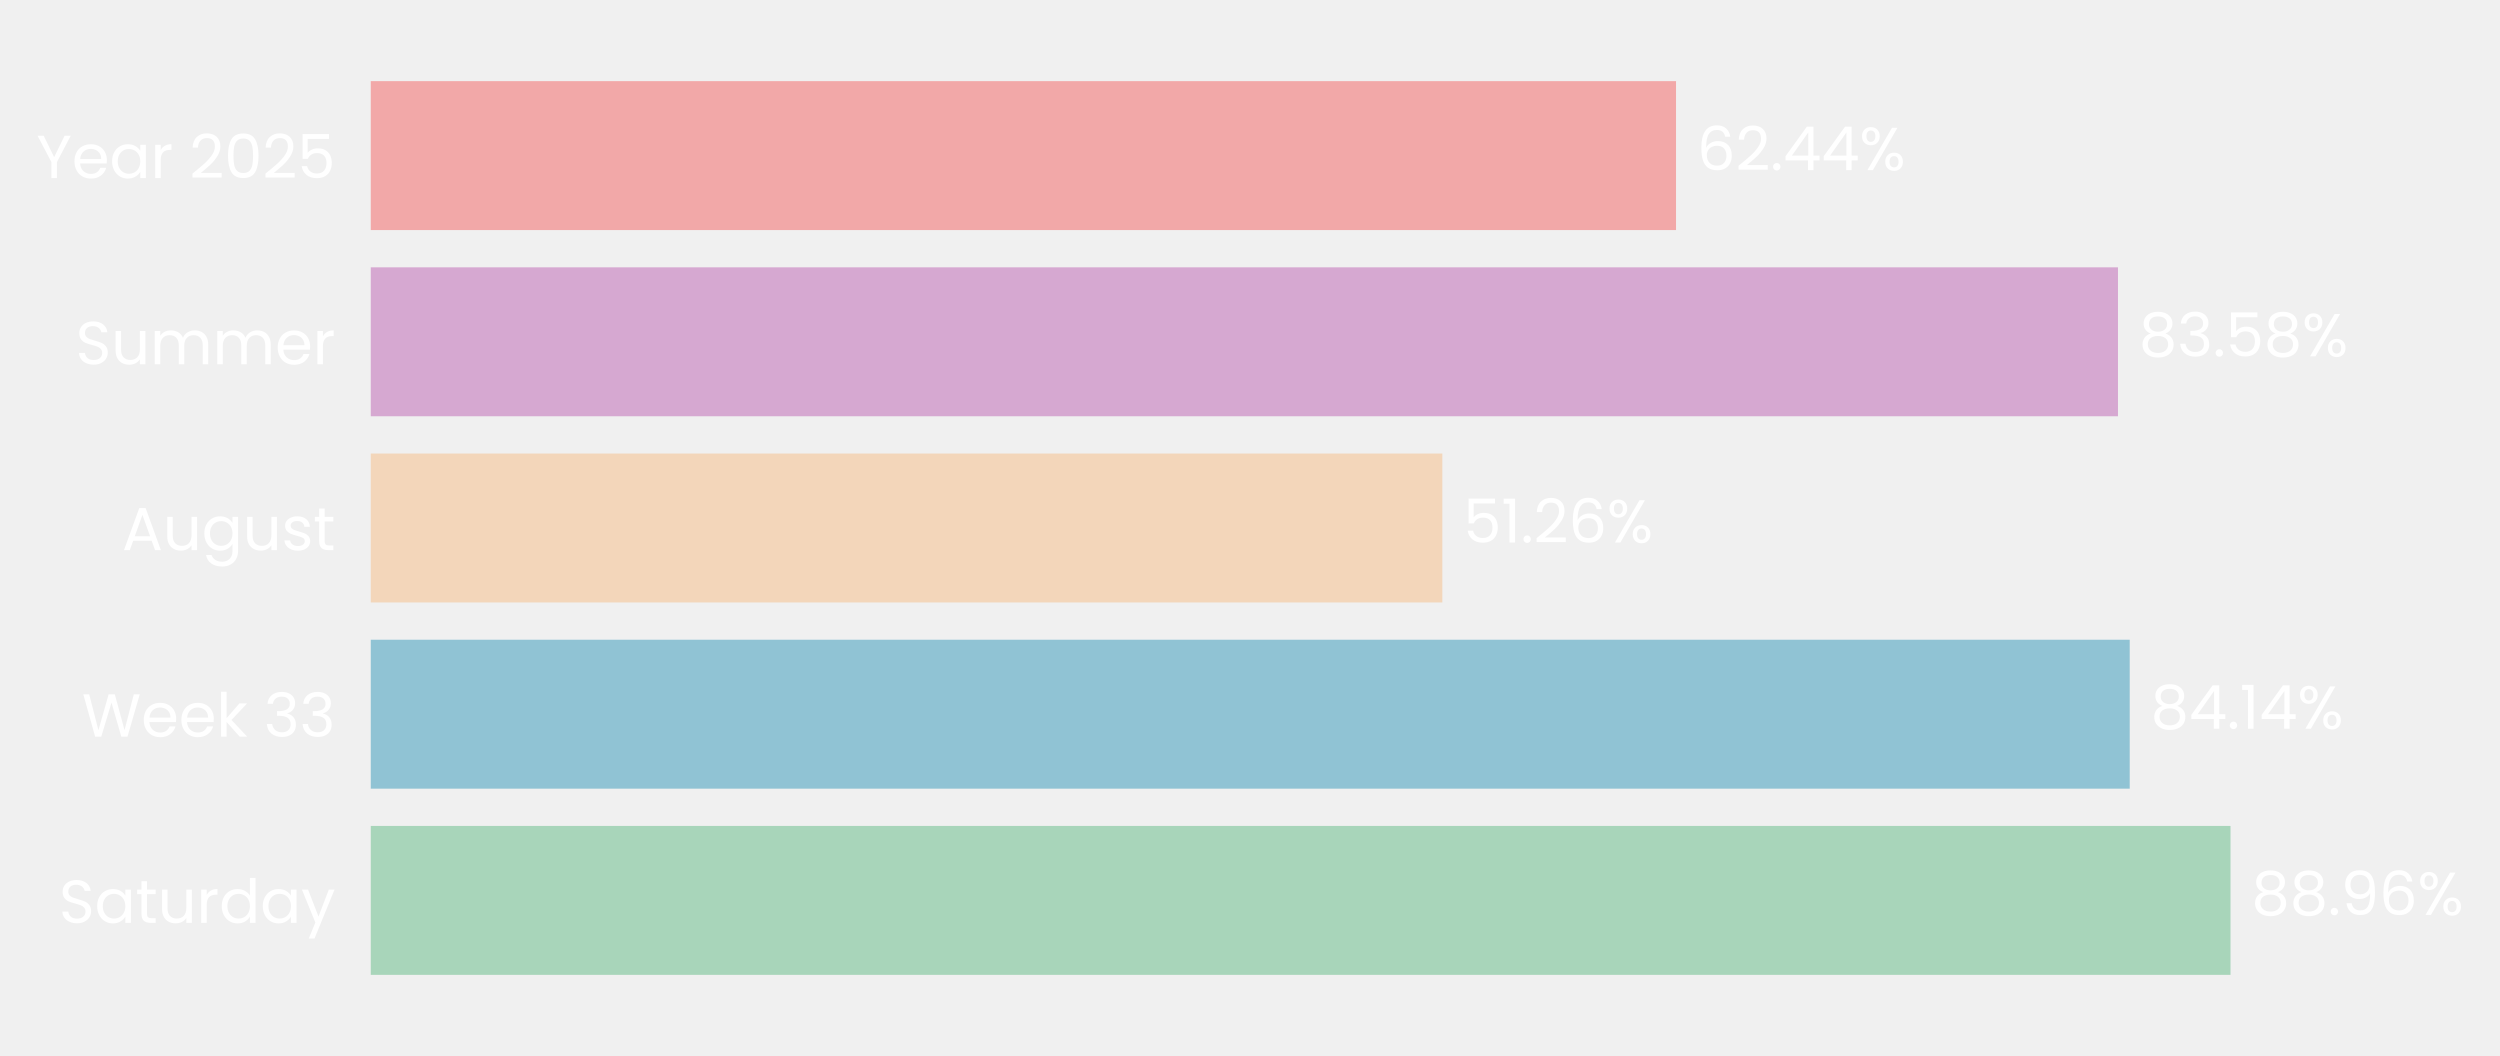
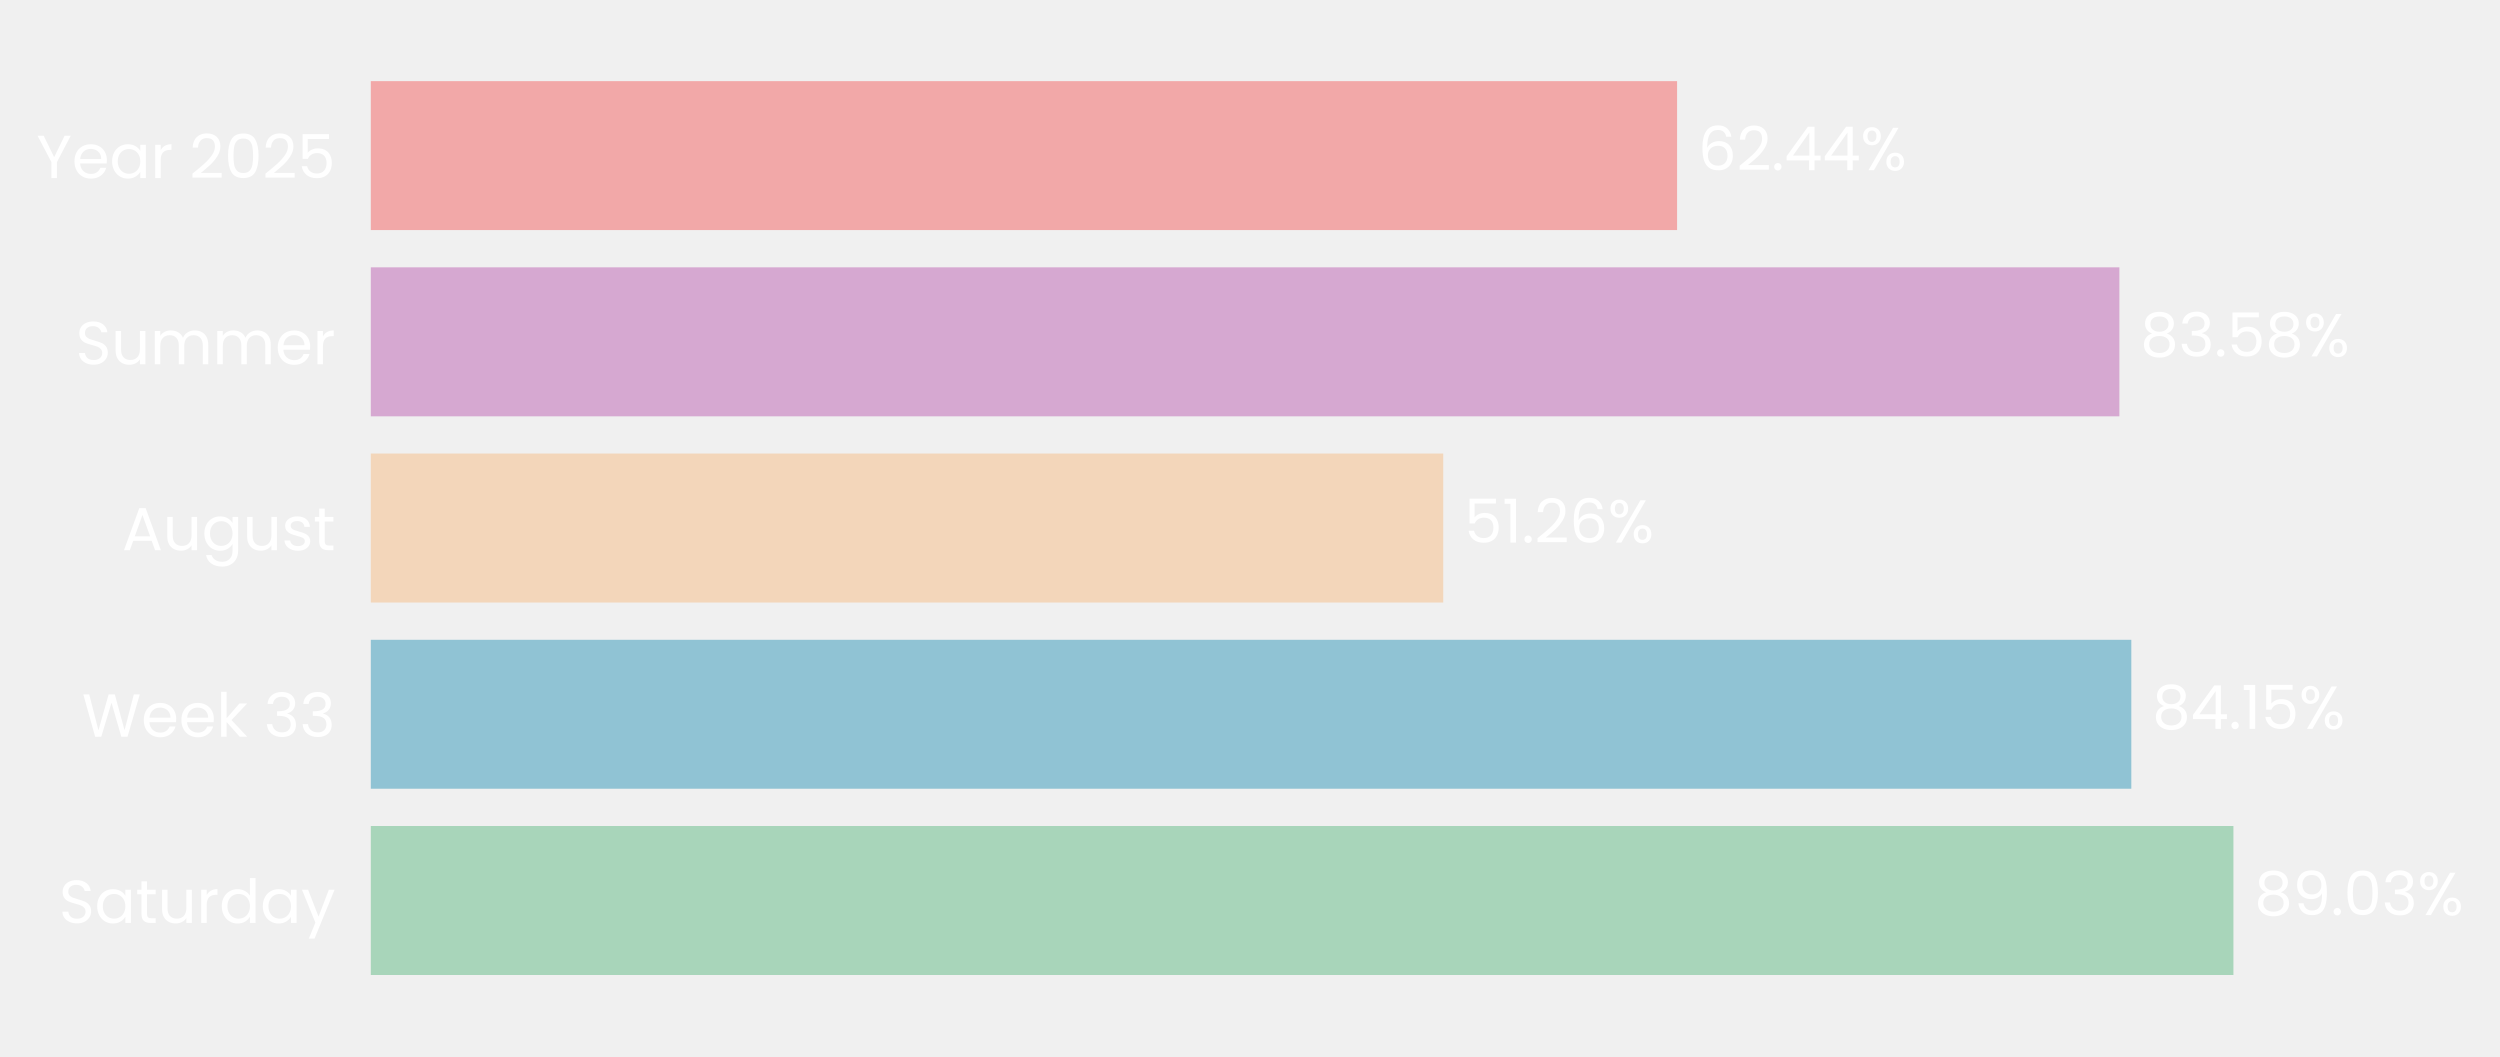
- <svg xmlns="http://www.w3.org/2000/svg" xmlns:xlink="http://www.w3.org/1999/xlink" width="494.326pt" height="208.8pt" viewBox="0 0 494.326 208.8" version="1.1">
+ <svg xmlns="http://www.w3.org/2000/svg" xmlns:xlink="http://www.w3.org/1999/xlink" width="494.268pt" height="208.8pt" viewBox="0 0 494.268 208.8" version="1.1">
  <defs>
    <style type="text/css">*{stroke-linejoin: round; stroke-linecap: butt}</style>
  </defs>
  <g id="figure_1">
    <g id="patch_1">
-       <path d="M 0 208.8  L 494.326 208.8  L 494.326 0  L 0 0  L 0 208.8  z " style="fill: none" />
+       <path d="M 0 208.8  L 494.268 208.8  L 494.268 0  L 0 0  L 0 208.8  z " style="fill: none" />
    </g>
    <g id="axes_1">
      <g id="patch_2">
-         <path d="M 73.311 201.6  L 486.684 201.6  L 486.684 7.2  L 73.311 7.2  L 73.311 201.6  z " style="fill: none" />
+         <path d="M 73.311 201.6  L 486.953 201.6  L 486.953 7.2  L 73.311 7.2  L 73.311 201.6  z " style="fill: none" />
      </g>
      <g id="patch_3">
-         <path d="M 73.311 192.764  L 441.041 192.764  L 441.041 163.309  L 73.311 163.309  z " clip-path="url(#pfa1fca0214)" style="fill: #a8d5ba" />
+         <path d="M 73.311 192.764  L 441.567 192.764  L 441.567 163.309  L 73.311 163.309  z " clip-path="url(#p67a849f767)" style="fill: #a8d5ba" />
      </g>
      <g id="patch_4">
-         <path d="M 73.311 155.945  L 421.11 155.945  L 421.11 126.491  L 73.311 126.491  z " clip-path="url(#pfa1fca0214)" style="fill: #90c3d4" />
+         <path d="M 73.311 155.945  L 421.377 155.945  L 421.377 126.491  L 73.311 126.491  z " clip-path="url(#p67a849f767)" style="fill: #90c3d4" />
      </g>
      <g id="patch_5">
-         <path d="M 73.311 119.127  L 285.193 119.127  L 285.193 89.673  L 73.311 89.673  z " clip-path="url(#pfa1fca0214)" style="fill: #f3d6ba" />
+         <path d="M 73.311 119.127  L 285.34 119.127  L 285.34 89.673  L 73.311 89.673  z " clip-path="url(#p67a849f767)" style="fill: #f3d6ba" />
      </g>
      <g id="patch_6">
-         <path d="M 73.311 82.309  L 418.79 82.309  L 418.79 52.855  L 73.311 52.855  z " clip-path="url(#pfa1fca0214)" style="fill: #d6a8d1" />
+         <path d="M 73.311 82.309  L 419.018 82.309  L 419.018 52.855  L 73.311 52.855  z " clip-path="url(#p67a849f767)" style="fill: #d6a8d1" />
      </g>
      <g id="patch_7">
-         <path d="M 73.311 45.491  L 331.403 45.491  L 331.403 16.036  L 73.311 16.036  z " clip-path="url(#pfa1fca0214)" style="fill: #f2a8a8" />
+         <path d="M 73.311 45.491  L 331.571 45.491  L 331.571 16.036  L 73.311 16.036  z " clip-path="url(#p67a849f767)" style="fill: #f2a8a8" />
      </g>
      <g id="matplotlib.axis_1">
        <g id="ytick_1">
          <g id="text_1">
            <g style="fill: #ffffff" transform="translate(11.65312 182.4764) scale(0.12 -0.12)">
              <defs>
                <path id="Poppins-Regular-53" d="M 1907 -45  Q 1466 -45 1117 112  Q 768 269 569 547  Q 371 826 365 1190  L 986 1190  Q 1018 877 1245 662  Q 1472 448 1907 448  Q 2323 448 2563 656  Q 2803 864 2803 1190  Q 2803 1446 2662 1606  Q 2522 1766 2310 1849  Q 2099 1933 1741 2029  Q 1299 2144 1033 2259  Q 768 2374 579 2620  Q 390 2867 390 3283  Q 390 3648 576 3929  Q 762 4211 1098 4364  Q 1434 4518 1869 4518  Q 2496 4518 2896 4204  Q 3296 3891 3347 3373  L 2707 3373  Q 2675 3629 2438 3824  Q 2202 4019 1811 4019  Q 1446 4019 1216 3830  Q 986 3642 986 3302  Q 986 3059 1123 2905  Q 1261 2752 1462 2672  Q 1664 2592 2029 2490  Q 2470 2368 2739 2249  Q 3008 2131 3200 1884  Q 3392 1638 3392 1216  Q 3392 890 3219 602  Q 3046 314 2707 134  Q 2368 -45 1907 -45  z " transform="scale(0.015625)" />
                <path id="Poppins-Regular-61" d="M 275 1766  Q 275 2304 492 2710  Q 710 3117 1091 3341  Q 1472 3565 1939 3565  Q 2400 3565 2739 3366  Q 3078 3168 3245 2867  L 3245 3507  L 3834 3507  L 3834 0  L 3245 0  L 3245 653  Q 3072 346 2729 144  Q 2387 -58 1933 -58  Q 1466 -58 1088 172  Q 710 403 492 819  Q 275 1235 275 1766  z M 3245 1760  Q 3245 2157 3085 2451  Q 2925 2746 2653 2902  Q 2381 3059 2054 3059  Q 1728 3059 1459 2905  Q 1190 2752 1030 2457  Q 870 2163 870 1766  Q 870 1363 1030 1065  Q 1190 768 1459 611  Q 1728 454 2054 454  Q 2381 454 2653 611  Q 2925 768 3085 1065  Q 3245 1363 3245 1760  z " transform="scale(0.015625)" />
                <path id="Poppins-Regular-74" d="M 1203 3027  L 1203 960  Q 1203 704 1312 598  Q 1421 493 1690 493  L 2118 493  L 2118 0  L 1594 0  Q 1107 0 864 224  Q 621 448 621 960  L 621 3027  L 166 3027  L 166 3507  L 621 3507  L 621 4390  L 1203 4390  L 1203 3507  L 2118 3507  L 2118 3027  L 1203 3027  z " transform="scale(0.015625)" />
                <path id="Poppins-Regular-75" d="M 3603 3507  L 3603 0  L 3021 0  L 3021 518  Q 2854 250 2556 99  Q 2259 -51 1901 -51  Q 1491 -51 1164 118  Q 838 288 649 627  Q 461 966 461 1453  L 461 3507  L 1037 3507  L 1037 1530  Q 1037 1011 1299 732  Q 1562 454 2016 454  Q 2483 454 2752 742  Q 3021 1030 3021 1581  L 3021 3507  L 3603 3507  z " transform="scale(0.015625)" />
                <path id="Poppins-Regular-72" d="M 1075 2938  Q 1229 3238 1513 3404  Q 1798 3571 2208 3571  L 2208 2970  L 2054 2970  Q 1075 2970 1075 1907  L 1075 0  L 493 0  L 493 3507  L 1075 3507  L 1075 2938  z " transform="scale(0.015625)" />
                <path id="Poppins-Regular-64" d="M 275 1766  Q 275 2304 492 2710  Q 710 3117 1091 3341  Q 1472 3565 1946 3565  Q 2355 3565 2707 3376  Q 3059 3187 3245 2880  L 3245 4736  L 3834 4736  L 3834 0  L 3245 0  L 3245 659  Q 3072 346 2733 144  Q 2394 -58 1939 -58  Q 1472 -58 1091 172  Q 710 403 492 819  Q 275 1235 275 1766  z M 3245 1760  Q 3245 2157 3085 2451  Q 2925 2746 2653 2902  Q 2381 3059 2054 3059  Q 1728 3059 1459 2905  Q 1190 2752 1030 2457  Q 870 2163 870 1766  Q 870 1363 1030 1065  Q 1190 768 1459 611  Q 1728 454 2054 454  Q 2381 454 2653 611  Q 2925 768 3085 1065  Q 3245 1363 3245 1760  z " transform="scale(0.015625)" />
                <path id="Poppins-Regular-79" d="M 3514 3507  L 1402 -1651  L 800 -1651  L 1491 38  L 77 3507  L 723 3507  L 1824 666  L 2912 3507  L 3514 3507  z " transform="scale(0.015625)" />
              </defs>
              <use xlink:href="#Poppins-Regular-53" />
              <use xlink:href="#Poppins-Regular-61" transform="translate(58.7 0)" />
              <use xlink:href="#Poppins-Regular-74" transform="translate(126.3 0)" />
              <use xlink:href="#Poppins-Regular-75" transform="translate(162.7 0)" />
              <use xlink:href="#Poppins-Regular-72" transform="translate(226.7 0)" />
              <use xlink:href="#Poppins-Regular-64" transform="translate(264 0)" />
              <use xlink:href="#Poppins-Regular-61" transform="translate(331.5999 0)" />
              <use xlink:href="#Poppins-Regular-79" transform="translate(399.1999 0)" />
            </g>
          </g>
        </g>
        <g id="ytick_2">
          <g id="text_2">
            <g style="fill: #ffffff" transform="translate(16.19813 145.6582) scale(0.12 -0.12)">
              <defs>
                <path id="Poppins-Regular-57" d="M 6099 4461  L 4806 0  L 4154 0  L 3117 3590  L 2042 0  L 1395 -6  L 147 4461  L 768 4461  L 1741 678  L 2816 4461  L 3469 4461  L 4493 691  L 5472 4461  L 6099 4461  z " transform="scale(0.015625)" />
                <path id="Poppins-Regular-65" d="M 3693 1888  Q 3693 1722 3674 1536  L 870 1536  Q 902 1018 1225 726  Q 1549 435 2010 435  Q 2387 435 2640 611  Q 2893 787 2995 1082  L 3622 1082  Q 3482 576 3059 259  Q 2637 -58 2010 -58  Q 1510 -58 1116 166  Q 723 390 499 803  Q 275 1216 275 1760  Q 275 2304 492 2713  Q 710 3123 1104 3344  Q 1498 3565 2010 3565  Q 2509 3565 2893 3347  Q 3277 3130 3485 2749  Q 3693 2368 3693 1888  z M 3091 2010  Q 3091 2342 2944 2582  Q 2797 2822 2544 2947  Q 2291 3072 1984 3072  Q 1542 3072 1232 2790  Q 922 2509 877 2010  L 3091 2010  z " transform="scale(0.015625)" />
                <path id="Poppins-Regular-6b" d="M 2451 0  L 1075 1549  L 1075 0  L 493 0  L 493 4736  L 1075 4736  L 1075 1952  L 2426 3507  L 3238 3507  L 1587 1760  L 3245 0  L 2451 0  z " transform="scale(0.015625)" />
                <path id="Poppins-Regular-20" transform="scale(0.015625)" />
                <path id="Poppins-Regular-33" d="M 384 3462  Q 429 4051 838 4384  Q 1248 4717 1901 4717  Q 2336 4717 2653 4560  Q 2970 4403 3133 4134  Q 3296 3866 3296 3526  Q 3296 3130 3069 2842  Q 2842 2554 2477 2470  L 2477 2438  Q 2893 2336 3136 2035  Q 3379 1734 3379 1248  Q 3379 883 3212 592  Q 3046 301 2713 134  Q 2381 -32 1914 -32  Q 1235 -32 800 323  Q 365 678 314 1331  L 877 1331  Q 922 947 1190 704  Q 1459 461 1907 461  Q 2355 461 2588 694  Q 2822 928 2822 1299  Q 2822 1779 2502 1990  Q 2182 2202 1536 2202  L 1389 2202  L 1389 2688  L 1542 2688  Q 2131 2694 2432 2883  Q 2733 3072 2733 3469  Q 2733 3808 2512 4013  Q 2291 4218 1882 4218  Q 1485 4218 1241 4013  Q 998 3808 954 3462  L 384 3462  z " transform="scale(0.015625)" />
              </defs>
              <use xlink:href="#Poppins-Regular-57" />
              <use xlink:href="#Poppins-Regular-65" transform="translate(97.59999 0)" />
              <use xlink:href="#Poppins-Regular-65" transform="translate(159.6 0)" />
              <use xlink:href="#Poppins-Regular-6b" transform="translate(221.6 0)" />
              <use xlink:href="#Poppins-Regular-20" transform="translate(273.0999 0)" />
              <use xlink:href="#Poppins-Regular-33" transform="translate(299.7999 0)" />
              <use xlink:href="#Poppins-Regular-33" transform="translate(358.6999 0)" />
            </g>
          </g>
        </g>
        <g id="ytick_3">
          <g id="text_3">
            <g style="fill: #ffffff" transform="translate(24.11812 108.78) scale(0.12 -0.12)">
              <defs>
                <path id="Poppins-Regular-41" d="M 3130 992  L 1184 992  L 826 0  L 211 0  L 1824 4435  L 2496 4435  L 4102 0  L 3488 0  L 3130 992  z M 2963 1466  L 2157 3718  L 1350 1466  L 2963 1466  z " transform="scale(0.015625)" />
                <path id="Poppins-Regular-67" d="M 1939 3565  Q 2394 3565 2736 3366  Q 3078 3168 3245 2867  L 3245 3507  L 3834 3507  L 3834 -77  Q 3834 -557 3629 -931  Q 3424 -1306 3043 -1517  Q 2662 -1728 2157 -1728  Q 1466 -1728 1005 -1401  Q 544 -1075 461 -512  L 1037 -512  Q 1133 -832 1433 -1027  Q 1734 -1222 2157 -1222  Q 2637 -1222 2941 -921  Q 3245 -621 3245 -77  L 3245 659  Q 3072 352 2733 147  Q 2394 -58 1939 -58  Q 1472 -58 1091 172  Q 710 403 492 819  Q 275 1235 275 1766  Q 275 2304 492 2710  Q 710 3117 1091 3341  Q 1472 3565 1939 3565  z M 3245 1760  Q 3245 2157 3085 2451  Q 2925 2746 2653 2902  Q 2381 3059 2054 3059  Q 1728 3059 1459 2905  Q 1190 2752 1030 2457  Q 870 2163 870 1766  Q 870 1363 1030 1065  Q 1190 768 1459 611  Q 1728 454 2054 454  Q 2381 454 2653 611  Q 2925 768 3085 1065  Q 3245 1363 3245 1760  z " transform="scale(0.015625)" />
                <path id="Poppins-Regular-73" d="M 1734 -58  Q 1331 -58 1011 80  Q 691 218 505 464  Q 320 710 301 1030  L 902 1030  Q 928 768 1149 601  Q 1370 435 1728 435  Q 2061 435 2253 582  Q 2445 730 2445 954  Q 2445 1184 2240 1296  Q 2035 1408 1606 1517  Q 1216 1619 969 1724  Q 723 1830 547 2038  Q 371 2246 371 2586  Q 371 2854 531 3078  Q 691 3302 985 3433  Q 1280 3565 1658 3565  Q 2240 3565 2598 3270  Q 2957 2976 2982 2464  L 2400 2464  Q 2381 2739 2179 2905  Q 1978 3072 1638 3072  Q 1325 3072 1139 2937  Q 954 2803 954 2586  Q 954 2413 1066 2301  Q 1178 2189 1347 2121  Q 1517 2054 1818 1971  Q 2195 1869 2432 1769  Q 2669 1670 2838 1472  Q 3008 1274 3014 954  Q 3014 666 2854 435  Q 2694 205 2403 73  Q 2112 -58 1734 -58  z " transform="scale(0.015625)" />
              </defs>
              <use xlink:href="#Poppins-Regular-41" />
              <use xlink:href="#Poppins-Regular-75" transform="translate(67.39999 0)" />
              <use xlink:href="#Poppins-Regular-67" transform="translate(131.4 0)" />
              <use xlink:href="#Poppins-Regular-75" transform="translate(199 0)" />
              <use xlink:href="#Poppins-Regular-73" transform="translate(263 0)" />
              <use xlink:href="#Poppins-Regular-74" transform="translate(315.2 0)" />
            </g>
          </g>
        </g>
        <g id="ytick_4">
          <g id="text_4">
            <g style="fill: #ffffff" transform="translate(14.95125 72.02182) scale(0.12 -0.12)">
              <defs>
                <path id="Poppins-Regular-6d" d="M 4710 3571  Q 5120 3571 5440 3401  Q 5760 3232 5945 2893  Q 6131 2554 6131 2067  L 6131 0  L 5555 0  L 5555 1984  Q 5555 2509 5296 2787  Q 5037 3066 4595 3066  Q 4141 3066 3872 2774  Q 3603 2483 3603 1933  L 3603 0  L 3027 0  L 3027 1984  Q 3027 2509 2768 2787  Q 2509 3066 2067 3066  Q 1613 3066 1344 2774  Q 1075 2483 1075 1933  L 1075 0  L 493 0  L 493 3507  L 1075 3507  L 1075 3002  Q 1248 3277 1539 3424  Q 1830 3571 2182 3571  Q 2624 3571 2963 3372  Q 3302 3174 3469 2790  Q 3616 3162 3955 3366  Q 4294 3571 4710 3571  z " transform="scale(0.015625)" />
              </defs>
              <use xlink:href="#Poppins-Regular-53" />
              <use xlink:href="#Poppins-Regular-75" transform="translate(58.7 0)" />
              <use xlink:href="#Poppins-Regular-6d" transform="translate(122.7 0)" />
              <use xlink:href="#Poppins-Regular-6d" transform="translate(225.7 0)" />
              <use xlink:href="#Poppins-Regular-65" transform="translate(328.7 0)" />
              <use xlink:href="#Poppins-Regular-72" transform="translate(390.6999 0)" />
            </g>
          </g>
        </g>
        <g id="ytick_5">
          <g id="text_5">
            <g style="fill: #ffffff" transform="translate(7.2 35.20364) scale(0.12 -0.12)">
              <defs>
                <path id="Poppins-Regular-59" d="M 3616 4461  L 2163 1683  L 2163 0  L 1581 0  L 1581 1683  L 122 4461  L 768 4461  L 1869 2202  L 2970 4461  L 3616 4461  z " transform="scale(0.015625)" />
                <path id="Poppins-Regular-32" d="M 326 467  Q 1139 1120 1600 1539  Q 2061 1958 2377 2416  Q 2694 2874 2694 3315  Q 2694 3731 2492 3971  Q 2291 4211 1843 4211  Q 1408 4211 1168 3939  Q 928 3667 909 3213  L 346 3213  Q 371 3930 780 4320  Q 1190 4710 1837 4710  Q 2496 4710 2883 4345  Q 3270 3981 3270 3341  Q 3270 2810 2953 2307  Q 2637 1805 2233 1424  Q 1830 1043 1203 538  L 3405 538  L 3405 51  L 326 51  L 326 467  z " transform="scale(0.015625)" />
                <path id="Poppins-Regular-30" d="M 397 2362  Q 397 3462 755 4080  Q 1114 4698 2010 4698  Q 2899 4698 3257 4080  Q 3616 3462 3616 2362  Q 3616 1242 3257 621  Q 2899 0 2010 0  Q 1114 0 755 621  Q 397 1242 397 2362  z M 3040 2362  Q 3040 2918 2966 3305  Q 2893 3693 2665 3929  Q 2438 4166 2010 4166  Q 1574 4166 1347 3929  Q 1120 3693 1046 3305  Q 973 2918 973 2362  Q 973 1786 1046 1395  Q 1120 1005 1347 768  Q 1574 531 2010 531  Q 2438 531 2665 768  Q 2893 1005 2966 1395  Q 3040 1786 3040 2362  z " transform="scale(0.015625)" />
                <path id="Poppins-Regular-35" d="M 3347 4122  L 1101 4122  L 1101 2662  Q 1248 2867 1536 2998  Q 1824 3130 2157 3130  Q 2688 3130 3021 2909  Q 3354 2688 3498 2339  Q 3642 1990 3642 1600  Q 3642 1139 3469 774  Q 3296 410 2941 198  Q 2586 -13 2061 -13  Q 1389 -13 973 332  Q 557 678 467 1254  L 1037 1254  Q 1120 890 1389 685  Q 1658 480 2067 480  Q 2573 480 2829 784  Q 3085 1088 3085 1587  Q 3085 2086 2829 2358  Q 2573 2630 2074 2630  Q 1734 2630 1481 2467  Q 1229 2304 1114 2022  L 563 2022  L 563 4634  L 3347 4634  L 3347 4122  z " transform="scale(0.015625)" />
              </defs>
              <use xlink:href="#Poppins-Regular-59" />
              <use xlink:href="#Poppins-Regular-65" transform="translate(58.39999 0)" />
              <use xlink:href="#Poppins-Regular-61" transform="translate(120.4 0)" />
              <use xlink:href="#Poppins-Regular-72" transform="translate(188 0)" />
              <use xlink:href="#Poppins-Regular-20" transform="translate(225.3 0)" />
              <use xlink:href="#Poppins-Regular-32" transform="translate(252 0)" />
              <use xlink:href="#Poppins-Regular-30" transform="translate(309.4999 0)" />
              <use xlink:href="#Poppins-Regular-32" transform="translate(372.2999 0)" />
              <use xlink:href="#Poppins-Regular-35" transform="translate(429.7999 0)" />
            </g>
          </g>
        </g>
      </g>
      <g id="text_6">
-         <g style="fill: #ffffff" transform="translate(445.1745 180.9164) scale(0.12 -0.12)">
+         <g style="fill: #ffffff" transform="translate(445.7035 180.9164) scale(0.12 -0.12)">
          <defs>
            <path id="Poppins-Regular-38" d="M 1242 2406  Q 883 2547 691 2816  Q 499 3085 499 3469  Q 499 3814 672 4092  Q 845 4371 1187 4534  Q 1530 4698 2016 4698  Q 2502 4698 2844 4534  Q 3187 4371 3363 4092  Q 3539 3814 3539 3469  Q 3539 3098 3340 2819  Q 3142 2541 2797 2406  Q 3194 2285 3427 1981  Q 3661 1677 3661 1248  Q 3661 832 3456 521  Q 3251 211 2876 41  Q 2502 -128 2016 -128  Q 1530 -128 1162 41  Q 794 211 589 521  Q 384 832 384 1248  Q 384 1677 614 1984  Q 845 2291 1242 2406  z M 2976 3398  Q 2976 3789 2720 4000  Q 2464 4211 2016 4211  Q 1574 4211 1318 4000  Q 1062 3789 1062 3392  Q 1062 3034 1328 2816  Q 1594 2598 2016 2598  Q 2445 2598 2710 2819  Q 2976 3040 2976 3398  z M 2016 2150  Q 1542 2150 1241 1929  Q 941 1709 941 1267  Q 941 858 1232 608  Q 1523 358 2016 358  Q 2509 358 2797 608  Q 3085 858 3085 1267  Q 3085 1696 2790 1923  Q 2496 2150 2016 2150  z " transform="scale(0.015625)" />
+             <path id="Poppins-Regular-39" d="M 1146 1242  Q 1210 877 1443 678  Q 1677 480 2074 480  Q 2605 480 2857 896  Q 3110 1312 3098 2298  Q 2963 2010 2649 1846  Q 2336 1683 1952 1683  Q 1523 1683 1187 1859  Q 851 2035 659 2374  Q 467 2714 467 3194  Q 467 3878 864 4297  Q 1261 4717 1990 4717  Q 2886 4717 3248 4134  Q 3610 3552 3610 2400  Q 3610 1594 3466 1069  Q 3322 544 2979 269  Q 2637 -6 2042 -6  Q 1389 -6 1024 346  Q 659 698 608 1242  L 1146 1242  z M 2048 2176  Q 2477 2176 2752 2441  Q 3027 2707 3027 3162  Q 3027 3642 2758 3936  Q 2490 4230 2003 4230  Q 1555 4230 1289 3948  Q 1024 3667 1024 3206  Q 1024 2739 1286 2457  Q 1549 2176 2048 2176  z " transform="scale(0.015625)" />
            <path id="Poppins-Regular-2e" d="M 678 -38  Q 512 -38 397 77  Q 282 192 282 358  Q 282 525 397 640  Q 512 755 678 755  Q 838 755 950 640  Q 1062 525 1062 358  Q 1062 192 950 77  Q 838 -38 678 -38  z " transform="scale(0.015625)" />
-             <path id="Poppins-Regular-39" d="M 1146 1242  Q 1210 877 1443 678  Q 1677 480 2074 480  Q 2605 480 2857 896  Q 3110 1312 3098 2298  Q 2963 2010 2649 1846  Q 2336 1683 1952 1683  Q 1523 1683 1187 1859  Q 851 2035 659 2374  Q 467 2714 467 3194  Q 467 3878 864 4297  Q 1261 4717 1990 4717  Q 2886 4717 3248 4134  Q 3610 3552 3610 2400  Q 3610 1594 3466 1069  Q 3322 544 2979 269  Q 2637 -6 2042 -6  Q 1389 -6 1024 346  Q 659 698 608 1242  L 1146 1242  z M 2048 2176  Q 2477 2176 2752 2441  Q 3027 2707 3027 3162  Q 3027 3642 2758 3936  Q 2490 4230 2003 4230  Q 1555 4230 1289 3948  Q 1024 3667 1024 3206  Q 1024 2739 1286 2457  Q 1549 2176 2048 2176  z " transform="scale(0.015625)" />
-             <path id="Poppins-Regular-36" d="M 2976 3526  Q 2835 4237 2099 4237  Q 1530 4237 1248 3798  Q 966 3360 973 2355  Q 1120 2688 1462 2877  Q 1805 3066 2227 3066  Q 2886 3066 3280 2656  Q 3674 2246 3674 1523  Q 3674 1088 3504 742  Q 3334 397 2992 192  Q 2650 -13 2163 -13  Q 1504 -13 1133 281  Q 762 576 614 1094  Q 467 1613 467 2374  Q 467 4723 2106 4723  Q 2733 4723 3091 4384  Q 3450 4045 3514 3526  L 2976 3526  z M 2106 2573  Q 1830 2573 1587 2461  Q 1344 2349 1193 2121  Q 1043 1894 1043 1568  Q 1043 1082 1324 778  Q 1606 474 2131 474  Q 2579 474 2844 752  Q 3110 1030 3110 1504  Q 3110 2003 2854 2288  Q 2598 2573 2106 2573  z " transform="scale(0.015625)" />
            <path id="Poppins-Regular-25" d="M 269 3584  Q 269 4019 531 4278  Q 794 4538 1203 4538  Q 1613 4538 1875 4278  Q 2138 4019 2138 3584  Q 2138 3142 1875 2883  Q 1613 2624 1203 2624  Q 794 2624 531 2883  Q 269 3142 269 3584  z M 4006 4467  L 1414 0  L 838 0  L 3430 4467  L 4006 4467  z M 1203 4179  Q 986 4179 861 4028  Q 736 3878 736 3584  Q 736 3290 861 3136  Q 986 2982 1203 2982  Q 1421 2982 1549 3139  Q 1677 3296 1677 3584  Q 1677 3878 1549 4028  Q 1421 4179 1203 4179  z M 2720 883  Q 2720 1325 2982 1584  Q 3245 1843 3654 1843  Q 4064 1843 4323 1584  Q 4582 1325 4582 883  Q 4582 448 4323 185  Q 4064 -77 3654 -77  Q 3245 -77 2982 182  Q 2720 442 2720 883  z M 3648 1478  Q 3430 1478 3302 1328  Q 3174 1178 3174 883  Q 3174 595 3302 444  Q 3430 294 3648 294  Q 3866 294 3994 444  Q 4122 595 4122 883  Q 4122 1178 3994 1328  Q 3866 1478 3648 1478  z " transform="scale(0.015625)" />
          </defs>
          <use xlink:href="#Poppins-Regular-38" />
-           <use xlink:href="#Poppins-Regular-38" transform="translate(63.09999 0)" />
-           <use xlink:href="#Poppins-Regular-2e" transform="translate(126.2 0)" />
-           <use xlink:href="#Poppins-Regular-39" transform="translate(147.2 0)" />
-           <use xlink:href="#Poppins-Regular-36" transform="translate(210.2 0)" />
-           <use xlink:href="#Poppins-Regular-25" transform="translate(273.6999 0)" />
+           <use xlink:href="#Poppins-Regular-39" transform="translate(63.09999 0)" />
+           <use xlink:href="#Poppins-Regular-2e" transform="translate(126.1 0)" />
+           <use xlink:href="#Poppins-Regular-30" transform="translate(147.1 0)" />
+           <use xlink:href="#Poppins-Regular-33" transform="translate(209.8999 0)" />
+           <use xlink:href="#Poppins-Regular-25" transform="translate(268.7999 0)" />
        </g>
      </g>
      <g id="text_7">
-         <g style="fill: #ffffff" transform="translate(425.244 144.0982) scale(0.12 -0.12)">
+         <g style="fill: #ffffff" transform="translate(425.5139 144.0982) scale(0.12 -0.12)">
          <defs>
            <path id="Poppins-Regular-34" d="M 256 1030  L 256 1472  L 2502 4582  L 3200 4582  L 3200 1536  L 3840 1536  L 3840 1030  L 3200 1030  L 3200 0  L 2624 0  L 2624 1030  L 256 1030  z M 2650 3974  L 928 1536  L 2650 1536  L 2650 3974  z " transform="scale(0.015625)" />
            <path id="Poppins-Regular-31" d="M 243 4096  L 243 4627  L 1446 4627  L 1446 0  L 858 0  L 858 4096  L 243 4096  z " transform="scale(0.015625)" />
          </defs>
          <use xlink:href="#Poppins-Regular-38" />
          <use xlink:href="#Poppins-Regular-34" transform="translate(63.09999 0)" />
          <use xlink:href="#Poppins-Regular-2e" transform="translate(126 0)" />
          <use xlink:href="#Poppins-Regular-31" transform="translate(147 0)" />
-           <use xlink:href="#Poppins-Regular-34" transform="translate(179 0)" />
-           <use xlink:href="#Poppins-Regular-25" transform="translate(241.8999 0)" />
+           <use xlink:href="#Poppins-Regular-35" transform="translate(179 0)" />
+           <use xlink:href="#Poppins-Regular-25" transform="translate(241.7999 0)" />
        </g>
      </g>
      <g id="text_8">
-         <g style="fill: #ffffff" transform="translate(289.3263 107.28) scale(0.12 -0.12)">
+         <g style="fill: #ffffff" transform="translate(289.476 107.28) scale(0.12 -0.12)">
+           <defs>
+             <path id="Poppins-Regular-36" d="M 2976 3526  Q 2835 4237 2099 4237  Q 1530 4237 1248 3798  Q 966 3360 973 2355  Q 1120 2688 1462 2877  Q 1805 3066 2227 3066  Q 2886 3066 3280 2656  Q 3674 2246 3674 1523  Q 3674 1088 3504 742  Q 3334 397 2992 192  Q 2650 -13 2163 -13  Q 1504 -13 1133 281  Q 762 576 614 1094  Q 467 1613 467 2374  Q 467 4723 2106 4723  Q 2733 4723 3091 4384  Q 3450 4045 3514 3526  L 2976 3526  z M 2106 2573  Q 1830 2573 1587 2461  Q 1344 2349 1193 2121  Q 1043 1894 1043 1568  Q 1043 1082 1324 778  Q 1606 474 2131 474  Q 2579 474 2844 752  Q 3110 1030 3110 1504  Q 3110 2003 2854 2288  Q 2598 2573 2106 2573  z " transform="scale(0.015625)" />
+           </defs>
          <use xlink:href="#Poppins-Regular-35" />
          <use xlink:href="#Poppins-Regular-31" transform="translate(62.79999 0)" />
          <use xlink:href="#Poppins-Regular-2e" transform="translate(94.79997 0)" />
          <use xlink:href="#Poppins-Regular-32" transform="translate(115.8 0)" />
          <use xlink:href="#Poppins-Regular-36" transform="translate(173.2999 0)" />
          <use xlink:href="#Poppins-Regular-25" transform="translate(236.7999 0)" />
        </g>
      </g>
      <g id="text_9">
-         <g style="fill: #ffffff" transform="translate(422.9239 70.46182) scale(0.12 -0.12)">
+         <g style="fill: #ffffff" transform="translate(423.1543 70.46182) scale(0.12 -0.12)">
          <use xlink:href="#Poppins-Regular-38" />
          <use xlink:href="#Poppins-Regular-33" transform="translate(63.09999 0)" />
          <use xlink:href="#Poppins-Regular-2e" transform="translate(122 0)" />
          <use xlink:href="#Poppins-Regular-35" transform="translate(143 0)" />
          <use xlink:href="#Poppins-Regular-38" transform="translate(205.8 0)" />
          <use xlink:href="#Poppins-Regular-25" transform="translate(268.8999 0)" />
        </g>
      </g>
      <g id="text_10">
-         <g style="fill: #ffffff" transform="translate(335.5363 33.64364) scale(0.12 -0.12)">
+         <g style="fill: #ffffff" transform="translate(335.7076 33.64364) scale(0.12 -0.12)">
          <use xlink:href="#Poppins-Regular-36" />
          <use xlink:href="#Poppins-Regular-32" transform="translate(63.49999 0)" />
          <use xlink:href="#Poppins-Regular-2e" transform="translate(121 0)" />
          <use xlink:href="#Poppins-Regular-34" transform="translate(142 0)" />
          <use xlink:href="#Poppins-Regular-34" transform="translate(204.8999 0)" />
          <use xlink:href="#Poppins-Regular-25" transform="translate(267.7999 0)" />
        </g>
      </g>
    </g>
  </g>
  <defs>
-     <clipPath id="pfa1fca0214">
-       <rect x="73.311" y="7.2" width="413.373" height="194.4" />
+     <clipPath id="p67a849f767">
+       <rect x="73.311" y="7.2" width="413.642" height="194.4" />
    </clipPath>
  </defs>
</svg>
